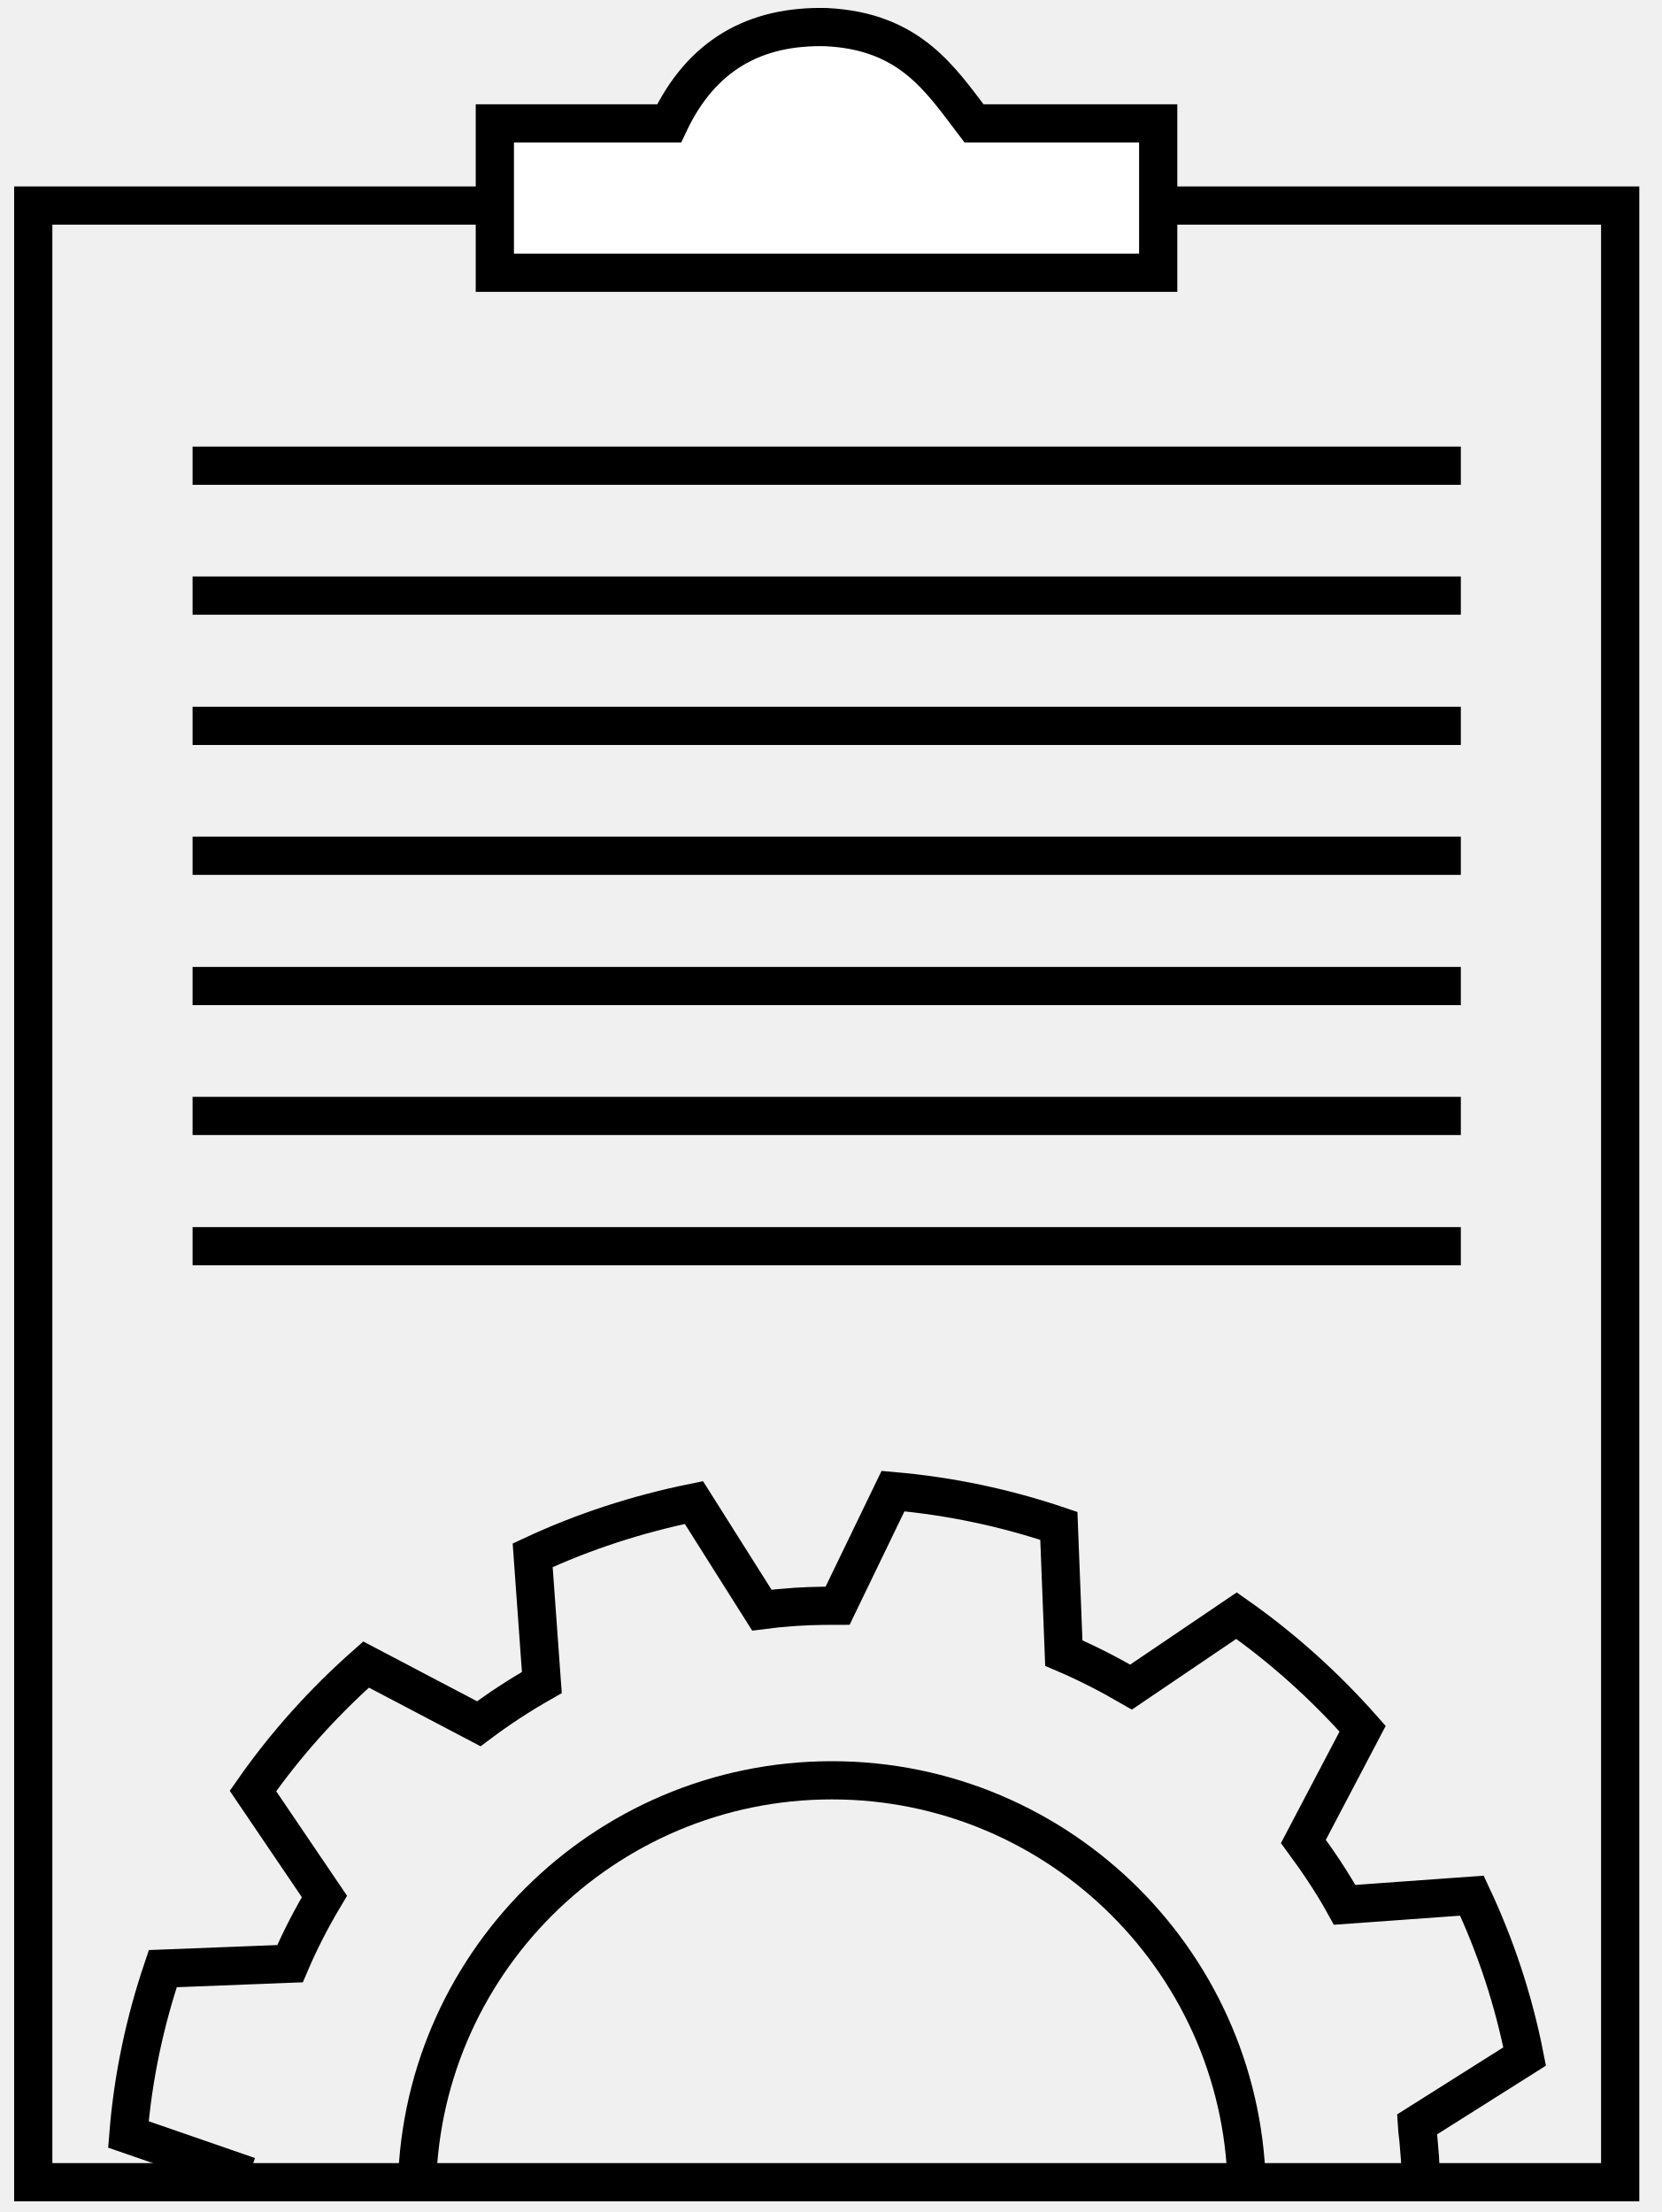
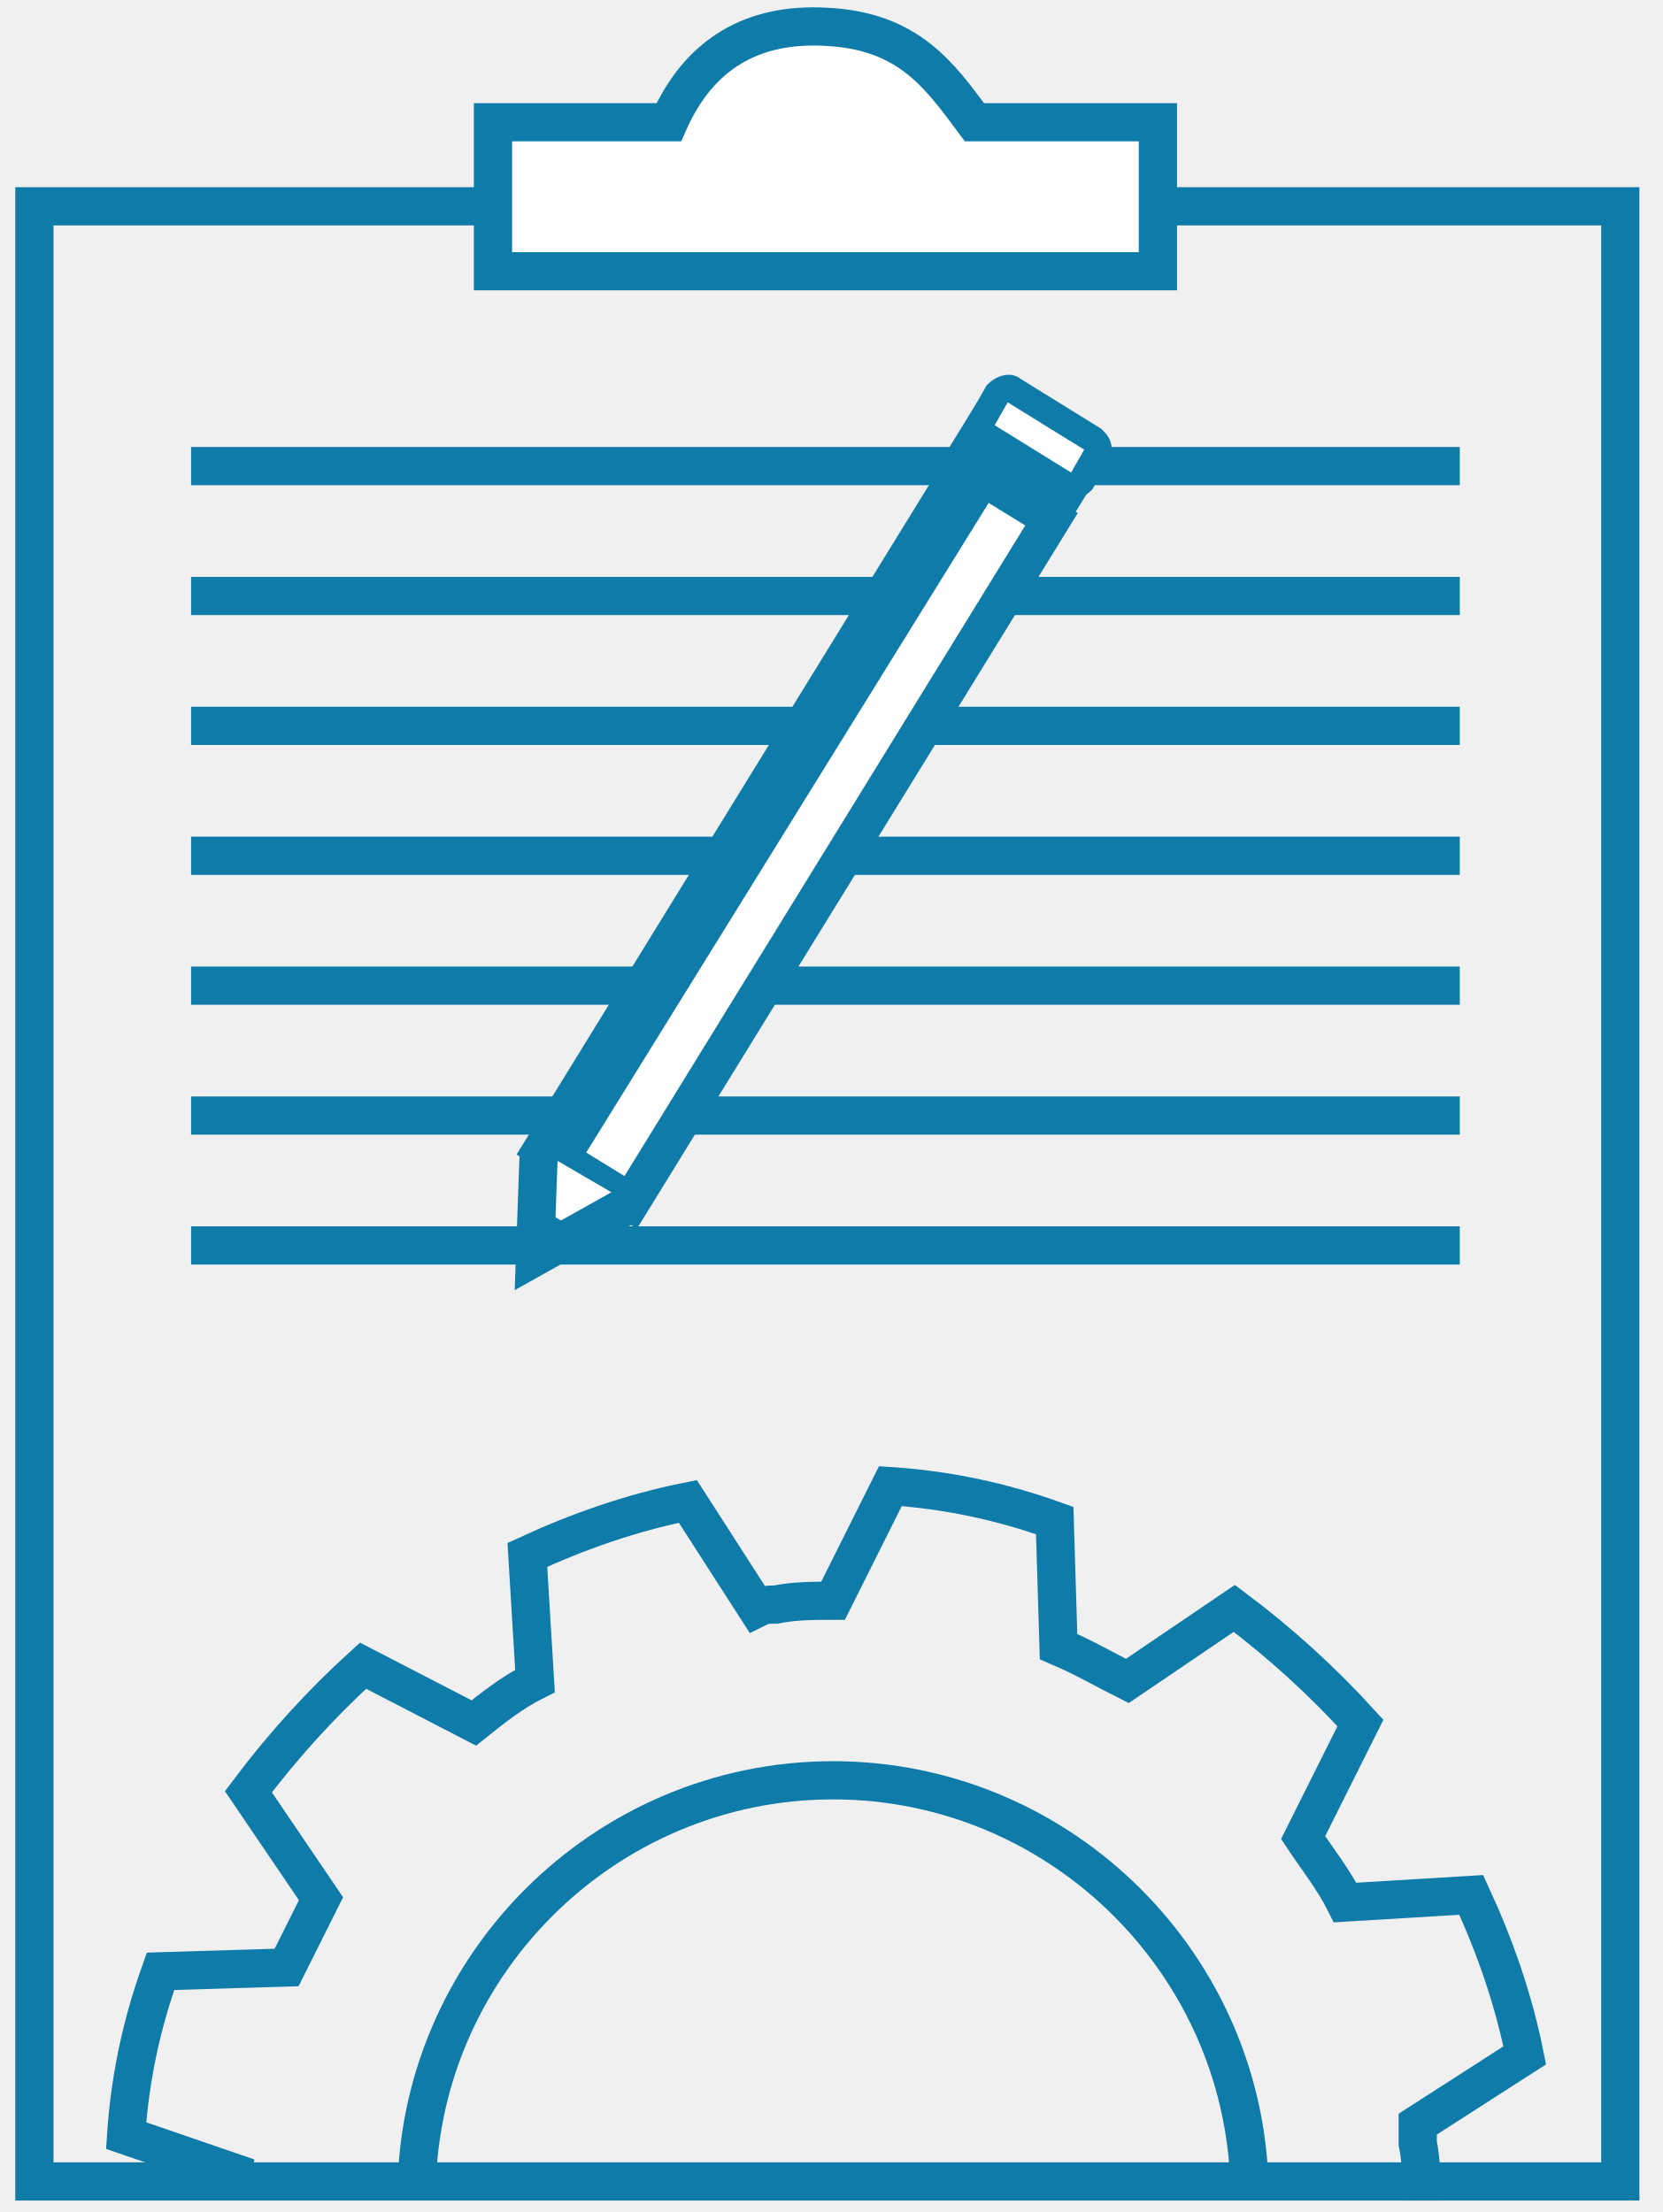
- <svg xmlns="http://www.w3.org/2000/svg" version="1.1" id="Слой_1" x="0px" y="0px" viewBox="0 0 43.48 57.9" style="enable-background:new 0 0 43.48 57.9;" xml:space="preserve">
+ <svg xmlns="http://www.w3.org/2000/svg" version="1.1" id="Слой_1" x="0px" y="0px" viewBox="0 0 43.5 57.9" style="enable-background:new 0 0 43.5 57.9;" xml:space="preserve">
  <style type="text/css">
- 	.st0{fill:none;stroke:#000000;stroke-miterlimit:10;}
- 	.st1{fill:#FFFFFF;stroke:#000000;stroke-miterlimit:10;}
+ 	.st0{fill:none;stroke:#0f7ba9;stroke-miterlimit:10;}
+ 	.st1{fill:#FFFFFF;stroke:#0f7ba9;stroke-miterlimit:10;}
+ 	.st2{fill:#FFFFFF;stroke:#0f7ba9;stroke-miterlimit:10;}
+ 	.st3{fill:#FFFFFF;stroke:#0f7ba9;stroke-width:0.7;stroke-miterlimit:10;}
+ 	.st4{fill:#0f7ba9;}
+ 	.st5{fill:none;stroke:#0f7ba9;stroke-width:1.5;stroke-miterlimit:10;}
</style>
  <g>
    <g>
-       <path class="st0" d="M37.19,57.59c0-0.49-0.01-0.97-0.06-1.47c-0.01-0.17-0.04-0.34-0.05-0.51l2.82-1.78    c-0.29-1.48-0.76-2.89-1.38-4.21l-3.33,0.24c-0.32-0.58-0.69-1.13-1.08-1.66l1.55-2.95c-0.98-1.11-2.09-2.11-3.3-2.96l-2.76,1.87    c-0.57-0.33-1.15-0.63-1.76-0.89l-0.13-3.33c-1.39-0.47-2.84-0.78-4.34-0.91l-1.45,3c-0.49,0-0.97,0.01-1.47,0.06    c-0.17,0.01-0.34,0.04-0.51,0.06l-1.78-2.82c-1.48,0.3-2.89,0.76-4.22,1.38l0.24,3.33c-0.58,0.33-1.13,0.69-1.65,1.08l-2.95-1.55    c-1.11,0.98-2.11,2.09-2.96,3.31l1.87,2.76c-0.34,0.57-0.64,1.15-0.9,1.76l-3.33,0.13c-0.47,1.39-0.78,2.84-0.9,4.34l3.15,1.09     M10.91,57.46c0-5.99,4.87-10.86,10.86-10.86c5.99,0,10.86,4.87,10.86,10.86" />
-       <rect x="0.87" y="5.38" class="st0" width="41.53" height="51.74" />
+       <path class="st0" d="M37.2,57.6c0-0.5,0-1-0.1-1.5c0-0.2,0-0.3,0-0.5l2.8-1.8c-0.3-1.5-0.8-2.9-1.4-4.2l-3.3,0.2    c-0.3-0.6-0.7-1.1-1.1-1.7l1.5-3c-1-1.1-2.1-2.1-3.3-3l-2.8,1.9c-0.6-0.3-1.1-0.6-1.8-0.9l-0.1-3.3c-1.4-0.5-2.8-0.8-4.3-0.9    l-1.5,3c-0.5,0-1,0-1.5,0.1c-0.2,0-0.3,0-0.5,0.1l-1.8-2.8c-1.5,0.3-2.9,0.8-4.2,1.4l0.2,3.3c-0.6,0.3-1.1,0.7-1.6,1.1l-2.9-1.5    c-1.1,1-2.1,2.1-3,3.3l1.9,2.8c-0.3,0.6-0.6,1.2-0.9,1.8l-3.3,0.1c-0.5,1.4-0.8,2.8-0.9,4.3L6.5,57 M10.9,57.5    c0-6,4.9-10.9,10.9-10.9s10.9,4.9,10.9,10.9" />
+       <rect x="0.9" y="5.4" class="st0" width="41.5" height="51.7" />
      <g>
-         <line class="st0" x1="5.04" y1="12.19" x2="38.23" y2="12.19" />
-         <line class="st0" x1="5.04" y1="15.59" x2="38.23" y2="15.59" />
-         <line class="st0" x1="5.04" y1="19" x2="38.23" y2="19" />
-         <line class="st0" x1="5.04" y1="22.4" x2="38.23" y2="22.4" />
-         <line class="st0" x1="5.04" y1="25.81" x2="38.23" y2="25.81" />
-         <line class="st0" x1="5.04" y1="29.21" x2="38.23" y2="29.21" />
-         <line class="st0" x1="5.04" y1="32.62" x2="38.23" y2="32.62" />
+         <line class="st0" x1="5" y1="12.2" x2="38.2" y2="12.2" />
+         <line class="st0" x1="5" y1="15.6" x2="38.2" y2="15.6" />
+         <line class="st0" x1="5" y1="19" x2="38.2" y2="19" />
+         <line class="st0" x1="5" y1="22.4" x2="38.2" y2="22.4" />
+         <line class="st0" x1="5" y1="25.8" x2="38.2" y2="25.8" />
+         <line class="st0" x1="5" y1="29.2" x2="38.2" y2="29.2" />
+         <line class="st0" x1="5" y1="32.6" x2="38.2" y2="32.6" />
      </g>
    </g>
-     <path class="st1" d="M30.31,7.14H12.95V3.23l4.56,0c0.84-1.78,2.24-2.57,4.12-2.52c2.18,0.11,2.97,1.35,3.86,2.52l4.82,0V7.14z" />
+     <path class="st1" d="M30.3,7.1H12.9V3.2h4.6c0.8-1.8,2.2-2.6,4.1-2.5c2.2,0.1,3,1.3,3.9,2.5h4.8C30.3,3.2,30.3,7.1,30.3,7.1z" />
+   </g>
+   <g>
+     <rect x="19.5" y="11.3" transform="matrix(0.8515 0.5244 -0.5244 0.8515 14.5396 -7.6728)" class="st2" width="2.7" height="21" />
+     <rect x="25.4" y="11.9" transform="matrix(0.8515 0.5244 -0.5244 0.8515 10.3469 -12.2392)" class="st2" width="2.7" height="0.6" />
+     <polyline class="st2" points="14.1,30.1 14,32.9 16.5,31.5  " />
+     <path class="st3" d="M28.6,11.5l-2.1-1.3c-0.1-0.1-0.3,0-0.4,0.1l-0.4,0.7c-0.1,0.1,0,0.3,0.1,0.4l2.1,1.3c0.1,0.1,0.3,0,0.4-0.1   l0.4-0.7C28.8,11.7,28.7,11.6,28.6,11.5z" />
+     <polygon class="st4" points="15.1,32.2 13.9,33.1 14.1,31.6  " />
+     <line class="st5" x1="25.4" y1="12.5" x2="14.5" y2="30.1" />
  </g>
</svg>
